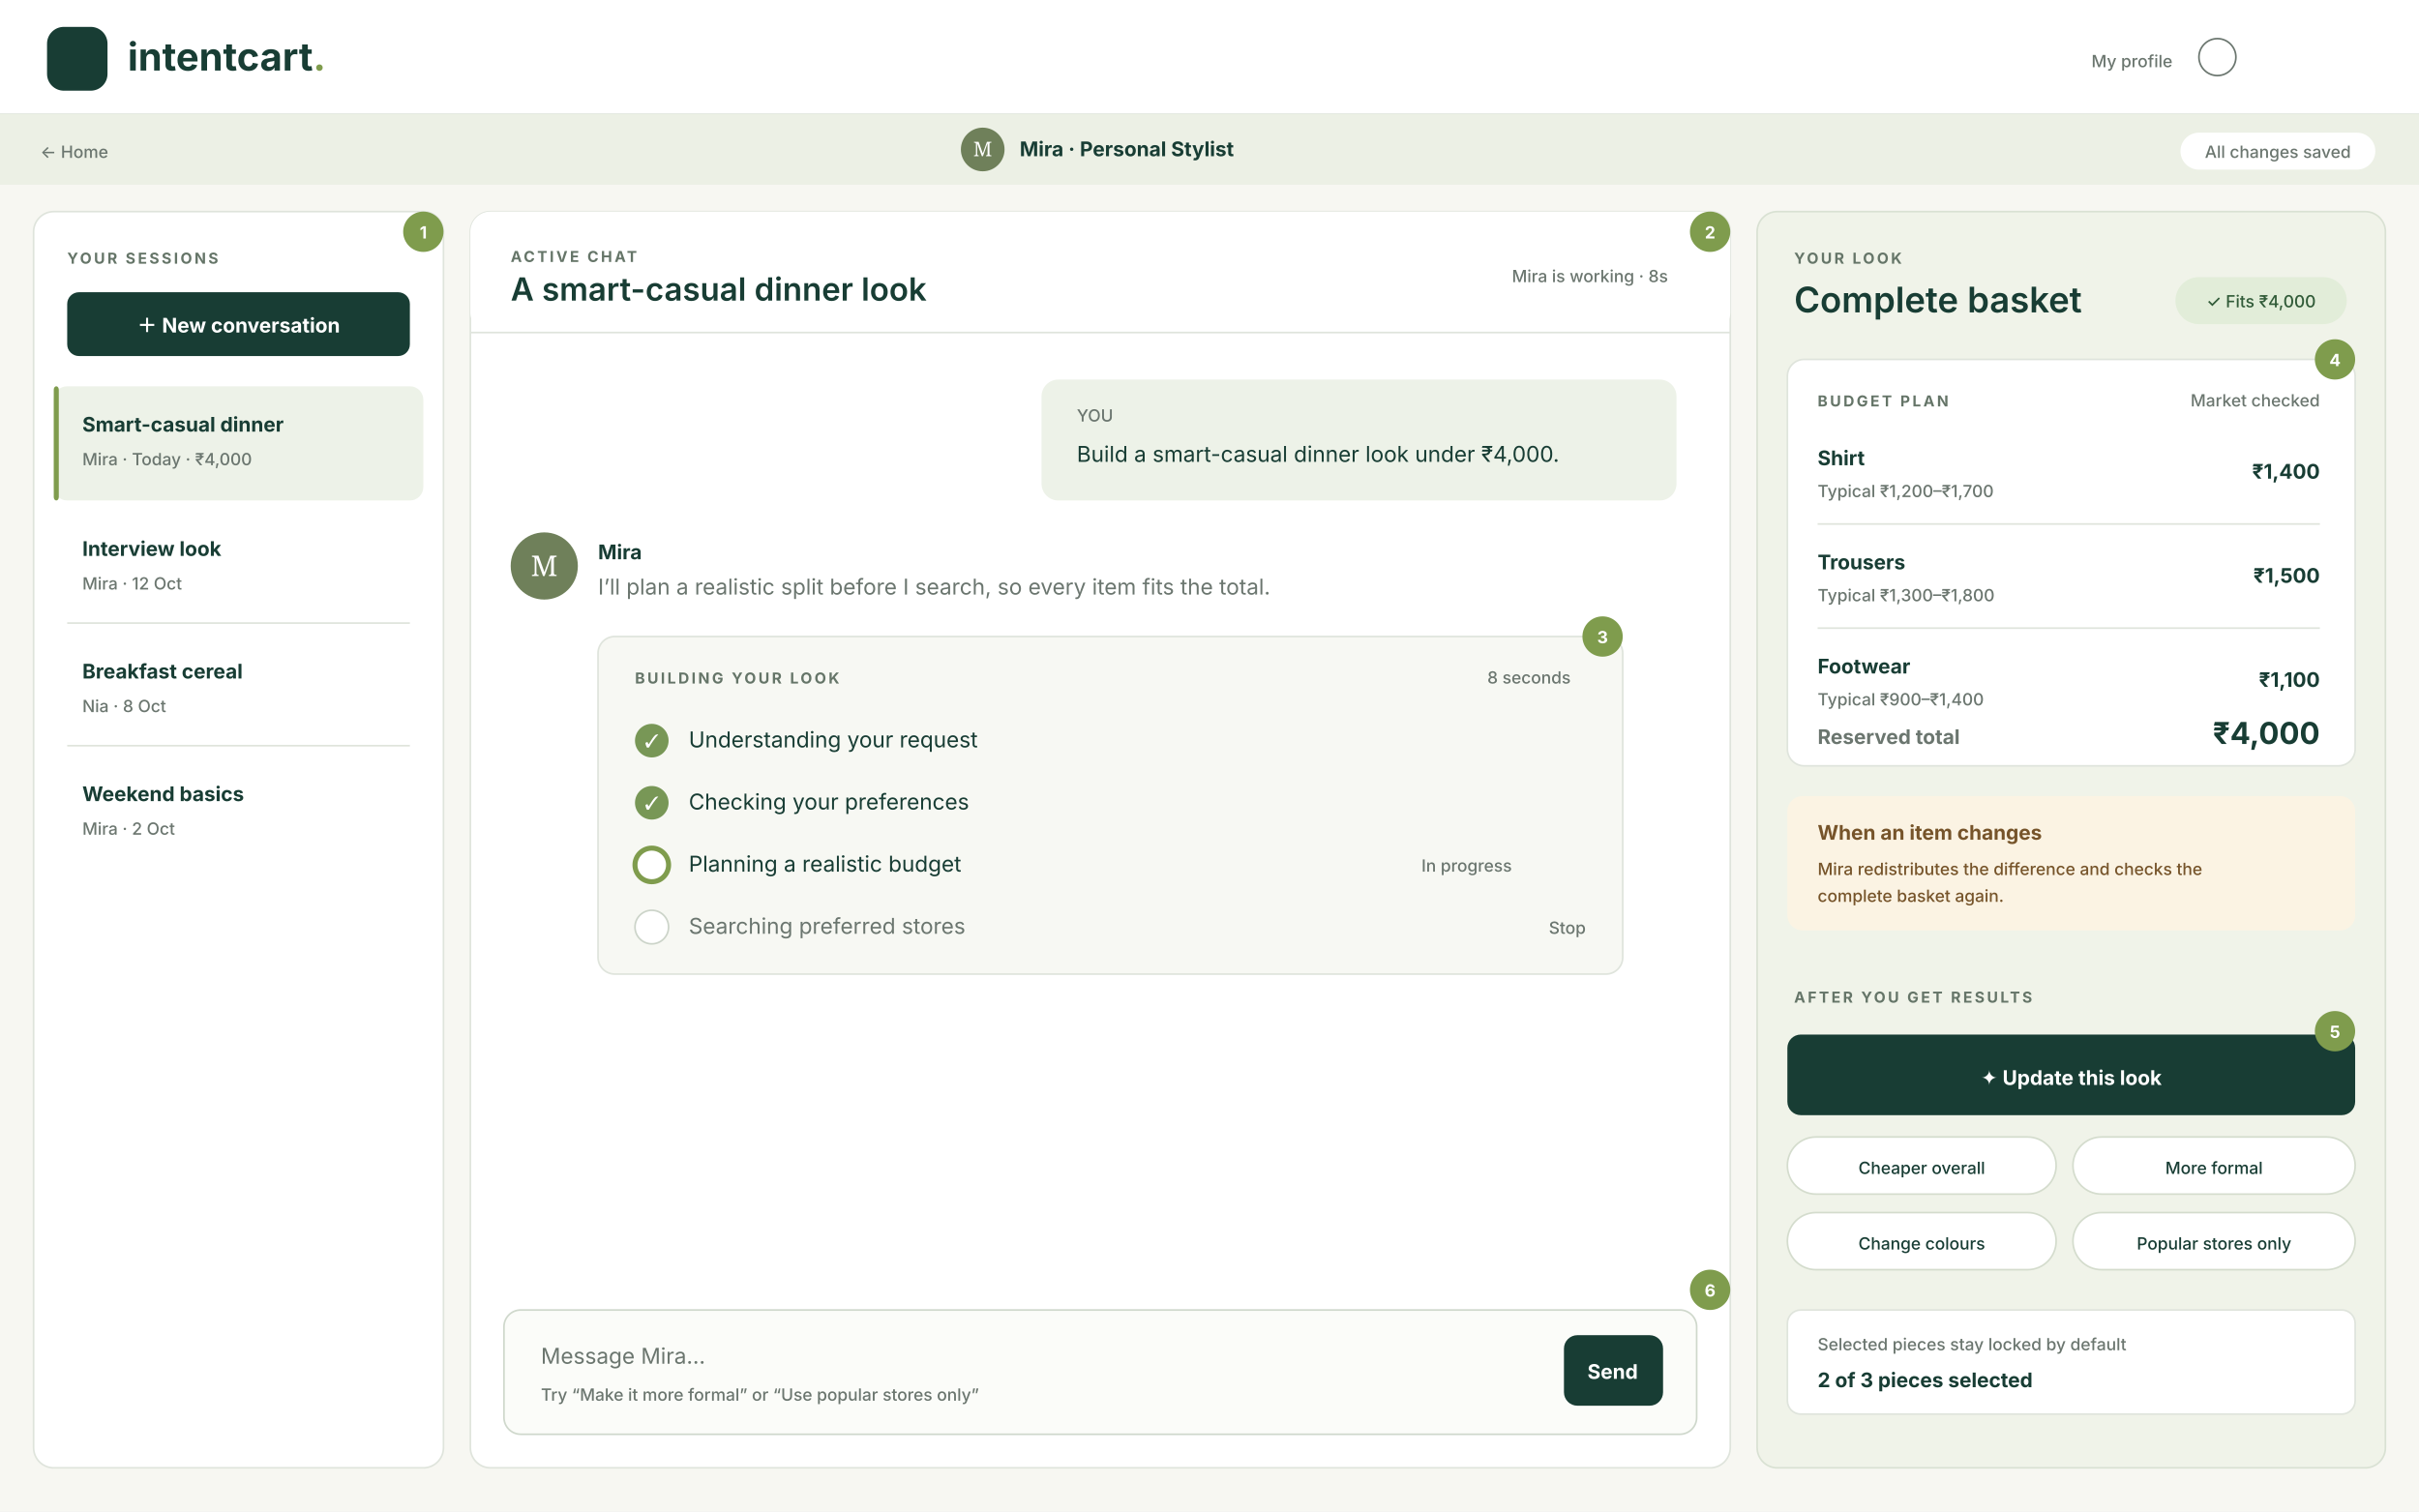
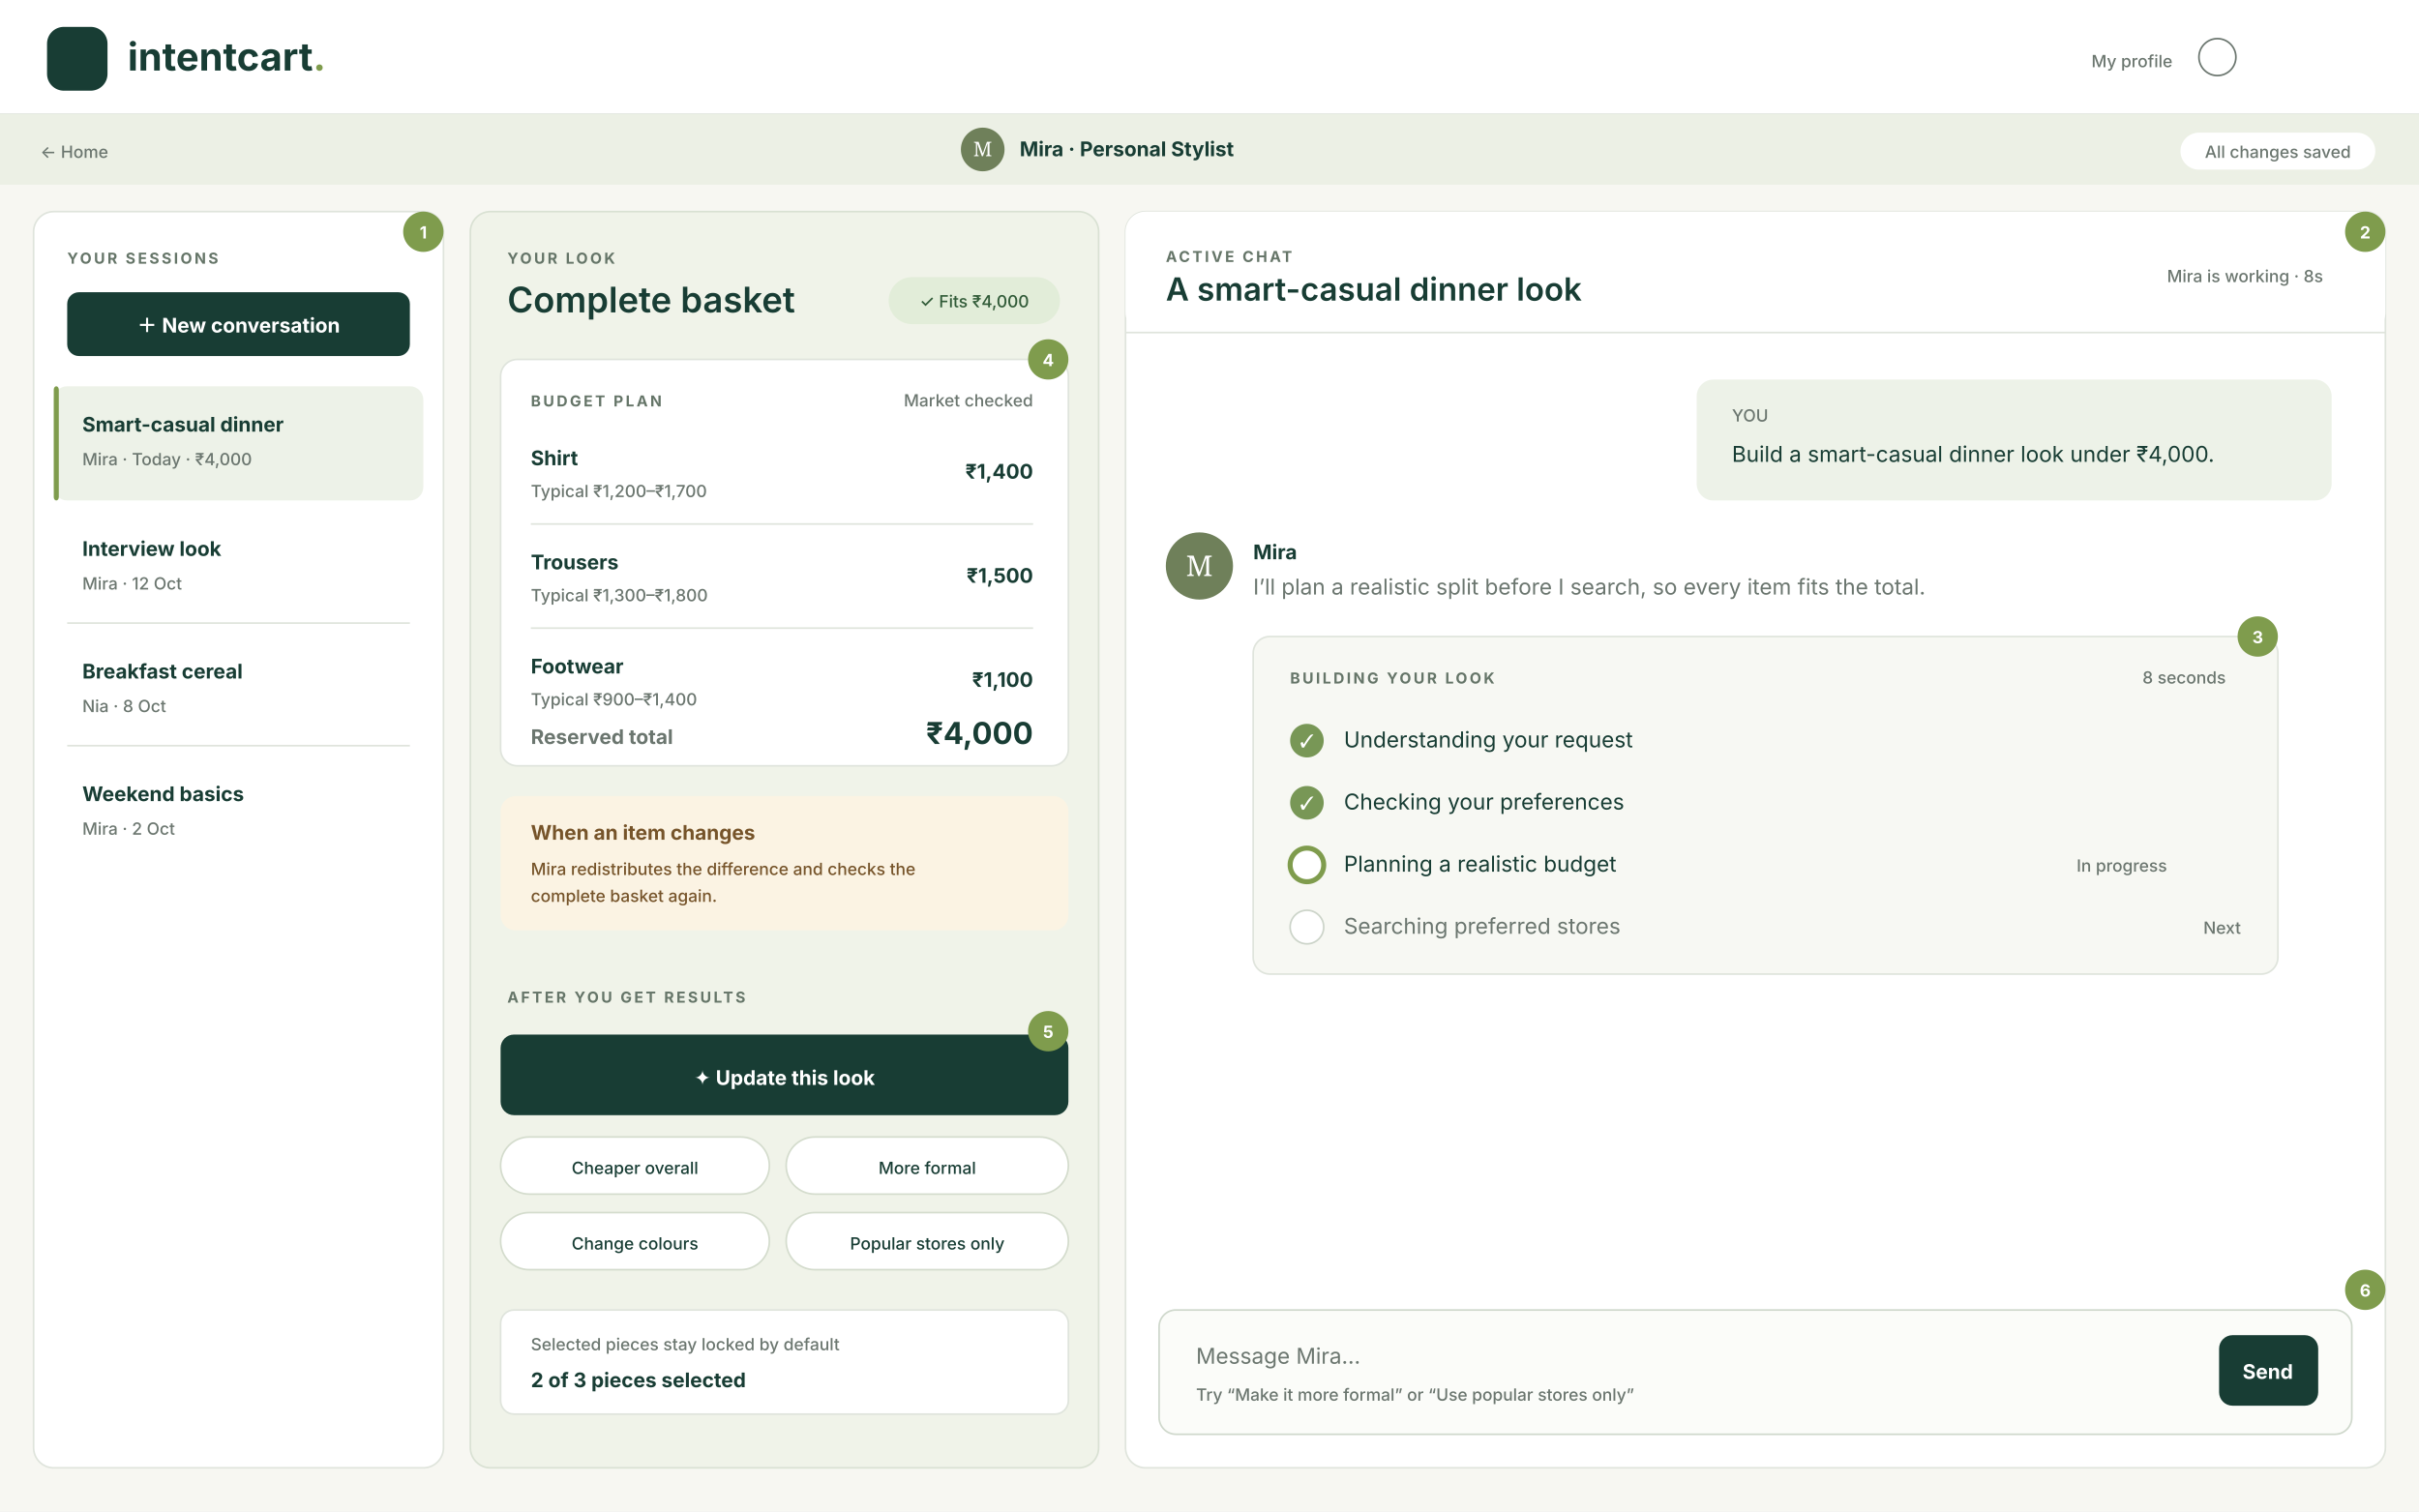
<svg xmlns="http://www.w3.org/2000/svg" viewBox="0 0 1440 900" role="img" aria-labelledby="title desc">
  <defs>
    <style>.ui{font-family:Inter,Segoe UI,sans-serif}.serif{font-family:Georgia,serif}.ink{fill:#183d34}.muted{fill:#6b766f}.eye{font:700 9px Inter,Segoe UI,sans-serif;letter-spacing:1.4px;fill:#657568}.small{font:500 10px Inter,Segoe UI,sans-serif}.body{font:400 13px Inter,Segoe UI,sans-serif}.label{font:650 12px Inter,Segoe UI,sans-serif}.line{stroke:#dfe4dc;stroke-width:1}.num{fill:#7f9c4d}.numt{font:700 10px Inter,Segoe UI,sans-serif;fill:#fff}</style>
  </defs>
  <rect width="1440" height="900" fill="#f7f7f2" />
  <rect width="1440" height="68" fill="#fff" />
  <line x1="0" y1="68" x2="1440" y2="68" class="line" />
  <rect x="28" y="16" width="36" height="38" rx="10" fill="#183d34" />
  <text x="76" y="42" class="ui ink" font-size="23" font-weight="650">intentcart<tspan fill="#7f9c4d">.</tspan>
  </text>
  <text x="1245" y="40" class="small muted">My profile</text>
  <circle cx="1320" cy="34" r="11" fill="none" stroke="#6b766f" />
  <rect y="68" width="1440" height="42" fill="#ecf0e5" />
  <text x="24" y="94" class="small muted">← Home</text>
  <circle cx="585" cy="89" r="13" fill="#6f805a" />
  <text x="585" y="93" text-anchor="middle" class="serif" fill="#fff" font-size="12">M</text>
  <text x="607" y="93" class="label ink">Mira · Personal Stylist</text>
  <rect x="1298" y="79" width="116" height="22" rx="11" fill="#fff" />
  <text x="1356" y="94" text-anchor="middle" class="small muted">All changes saved</text>
  <g transform="translate(20 126)">
    <rect width="244" height="748" rx="12" fill="#fff" stroke="#dfe4dc" />
    <text x="20" y="31" class="eye">YOUR SESSIONS</text>
    <rect x="20" y="48" width="204" height="38" rx="7" fill="#183d34" />
    <text x="122" y="72" text-anchor="middle" class="label" fill="#fff">＋ New conversation</text>
    <rect x="12" y="104" width="220" height="68" rx="8" fill="#edf2e8" />
    <rect x="12" y="104" width="3" height="68" rx="2" fill="#7f9c4d" />
    <text x="29" y="131" class="label ink">Smart-casual dinner</text>
    <text x="29" y="151" class="small muted">Mira · Today · ₹4,000</text>
    <text x="29" y="205" class="label ink">Interview look</text>
    <text x="29" y="225" class="small muted">Mira · 12 Oct</text>
    <line x1="20" y1="245" x2="224" y2="245" class="line" />
    <text x="29" y="278" class="label ink">Breakfast cereal</text>
    <text x="29" y="298" class="small muted">Nia · 8 Oct</text>
    <line x1="20" y1="318" x2="224" y2="318" class="line" />
    <text x="29" y="351" class="label ink">Weekend basics</text>
    <text x="29" y="371" class="small muted">Mira · 2 Oct</text>
    <circle cx="232" cy="12" r="12" class="num" />
    <text x="232" y="16" text-anchor="middle" class="numt">1</text>
  </g>
-   <g transform="translate(280 126)">
+   <g transform="translate(670 126)">
    <rect width="750" height="748" rx="12" fill="#fff" stroke="#dfe4dc" />
    <rect width="750" height="72" rx="12" fill="#fff" />
    <line x1="0" y1="72" x2="750" y2="72" class="line" />
    <text x="24" y="30" class="eye">ACTIVE CHAT</text>
    <text x="24" y="53" class="ui ink" font-size="19" font-weight="600">A smart-casual dinner look</text>
    <text x="620" y="42" class="small muted">Mira is working · 8s</text>
    <circle cx="738" cy="12" r="12" class="num" />
    <text x="738" y="16" text-anchor="middle" class="numt">2</text>
    <rect x="340" y="100" width="378" height="72" rx="10" fill="#edf2e8" />
    <text x="361" y="125" class="small muted">YOU</text>
    <text x="361" y="149" class="body ink">Build a smart-casual dinner look under ₹4,000.</text>
    <circle cx="44" cy="211" r="20" fill="#6f805a" />
    <text x="44" y="217" text-anchor="middle" class="serif" fill="#fff" font-size="17">M</text>
    <text x="76" y="207" class="label ink">Mira</text>
    <text x="76" y="228" class="body muted">I’ll plan a realistic split before I search, so every item fits the total.</text>
    <rect x="76" y="253" width="610" height="201" rx="10" fill="#f7f8f3" stroke="#dfe4dc" />
    <text x="98" y="281" class="eye">BUILDING YOUR LOOK</text>
    <text x="655" y="281" text-anchor="end" class="small muted">8 seconds</text>
    <circle cx="108" cy="315" r="10" fill="#789756" />
    <text x="108" y="319" text-anchor="middle" fill="#fff" font-size="11">✓</text>
    <text x="130" y="319" class="body ink">Understanding your request</text>
    <circle cx="108" cy="352" r="10" fill="#789756" />
    <text x="108" y="356" text-anchor="middle" fill="#fff" font-size="11">✓</text>
    <text x="130" y="356" class="body ink">Checking your preferences</text>
    <circle cx="108" cy="389" r="10" fill="#fff" stroke="#7f9c4d" stroke-width="3" />
    <text x="130" y="393" class="body ink" font-weight="650">Planning a realistic budget</text>
    <text x="620" y="393" text-anchor="end" class="small muted">In progress</text>
    <circle cx="108" cy="426" r="10" fill="#fff" stroke="#ccd4c9" />
    <text x="130" y="430" class="body muted">Searching preferred stores</text>
-     <text x="664" y="430" text-anchor="end" class="small muted">Stop</text>
+     <text x="664" y="430" text-anchor="end" class="small muted">Next</text>
    <circle cx="674" cy="253" r="12" class="num" />
    <text x="674" y="257" text-anchor="middle" class="numt">3</text>
    <rect x="20" y="654" width="710" height="74" rx="10" fill="#fbfcf9" stroke="#cfd8cc" />
    <text x="42" y="686" class="body muted">Message Mira…</text>
    <text x="42" y="708" class="small muted">Try “Make it more formal” or “Use popular stores only”</text>
    <rect x="651" y="669" width="59" height="42" rx="8" fill="#183d34" />
    <text x="680" y="695" text-anchor="middle" class="label" fill="#fff">Send</text>
    <circle cx="738" cy="642" r="12" class="num" />
    <text x="738" y="646" text-anchor="middle" class="numt">6</text>
  </g>
-   <g transform="translate(1046 126)">
+   <g transform="translate(280 126)">
    <rect width="374" height="748" rx="12" fill="#f0f3e9" stroke="#d9e1d3" />
    <text x="22" y="31" class="eye">YOUR LOOK</text>
    <text x="22" y="60" class="ui ink" font-size="21" font-weight="600">Complete basket</text>
    <rect x="249" y="39" width="102" height="28" rx="14" fill="#e2edd9" />
    <text x="300" y="57" text-anchor="middle" class="small" fill="#315b38">✓ Fits ₹4,000</text>
    <rect x="18" y="88" width="338" height="242" rx="10" fill="#fff" stroke="#dfe4dc" />
    <text x="36" y="116" class="eye">BUDGET PLAN</text>
    <text x="335" y="116" text-anchor="end" class="small muted">Market checked</text>
    <text x="36" y="151" class="label ink">Shirt</text>
    <text x="36" y="170" class="small muted">Typical ₹1,200–₹1,700</text>
    <text x="335" y="159" text-anchor="end" class="label ink">₹1,400</text>
    <line x1="36" y1="186" x2="335" y2="186" class="line" />
    <text x="36" y="213" class="label ink">Trousers</text>
    <text x="36" y="232" class="small muted">Typical ₹1,300–₹1,800</text>
    <text x="335" y="221" text-anchor="end" class="label ink">₹1,500</text>
    <line x1="36" y1="248" x2="335" y2="248" class="line" />
    <text x="36" y="275" class="label ink">Footwear</text>
    <text x="36" y="294" class="small muted">Typical ₹900–₹1,400</text>
    <text x="335" y="283" text-anchor="end" class="label ink">₹1,100</text>
    <text x="36" y="317" class="label muted">Reserved total</text>
    <text x="335" y="317" text-anchor="end" class="ui ink" font-size="18" font-weight="700">₹4,000</text>
    <circle cx="344" cy="88" r="12" class="num" />
    <text x="344" y="92" text-anchor="middle" class="numt">4</text>
    <rect x="18" y="348" width="338" height="80" rx="9" fill="#fbf3e3" />
    <text x="36" y="374" class="label" fill="#76542a">When an item changes</text>
    <text x="36" y="395" class="small" fill="#76542a">Mira redistributes the difference and checks the</text>
    <text x="36" y="411" class="small" fill="#76542a">complete basket again.</text>
    <text x="22" y="471" class="eye">AFTER YOU GET RESULTS</text>
    <rect x="18" y="490" width="338" height="48" rx="8" fill="#183d34" />
    <text x="187" y="520" text-anchor="middle" class="label" fill="#fff">✦ Update this look</text>
    <circle cx="344" cy="488" r="12" class="num" />
    <text x="344" y="492" text-anchor="middle" class="numt">5</text>
    <rect x="18" y="551" width="160" height="34" rx="17" fill="#fff" stroke="#d4dccd" />
    <text x="98" y="573" text-anchor="middle" class="small ink">Cheaper overall</text>
    <rect x="188" y="551" width="168" height="34" rx="17" fill="#fff" stroke="#d4dccd" />
    <text x="272" y="573" text-anchor="middle" class="small ink">More formal</text>
    <rect x="18" y="596" width="160" height="34" rx="17" fill="#fff" stroke="#d4dccd" />
    <text x="98" y="618" text-anchor="middle" class="small ink">Change colours</text>
    <rect x="188" y="596" width="168" height="34" rx="17" fill="#fff" stroke="#d4dccd" />
    <text x="272" y="618" text-anchor="middle" class="small ink">Popular stores only</text>
    <rect x="18" y="654" width="338" height="62" rx="8" fill="#fff" stroke="#dfe4dc" />
    <text x="36" y="678" class="small muted">Selected pieces stay locked by default</text>
    <text x="36" y="700" class="label ink">2 of 3 pieces selected</text>
  </g>
</svg>
